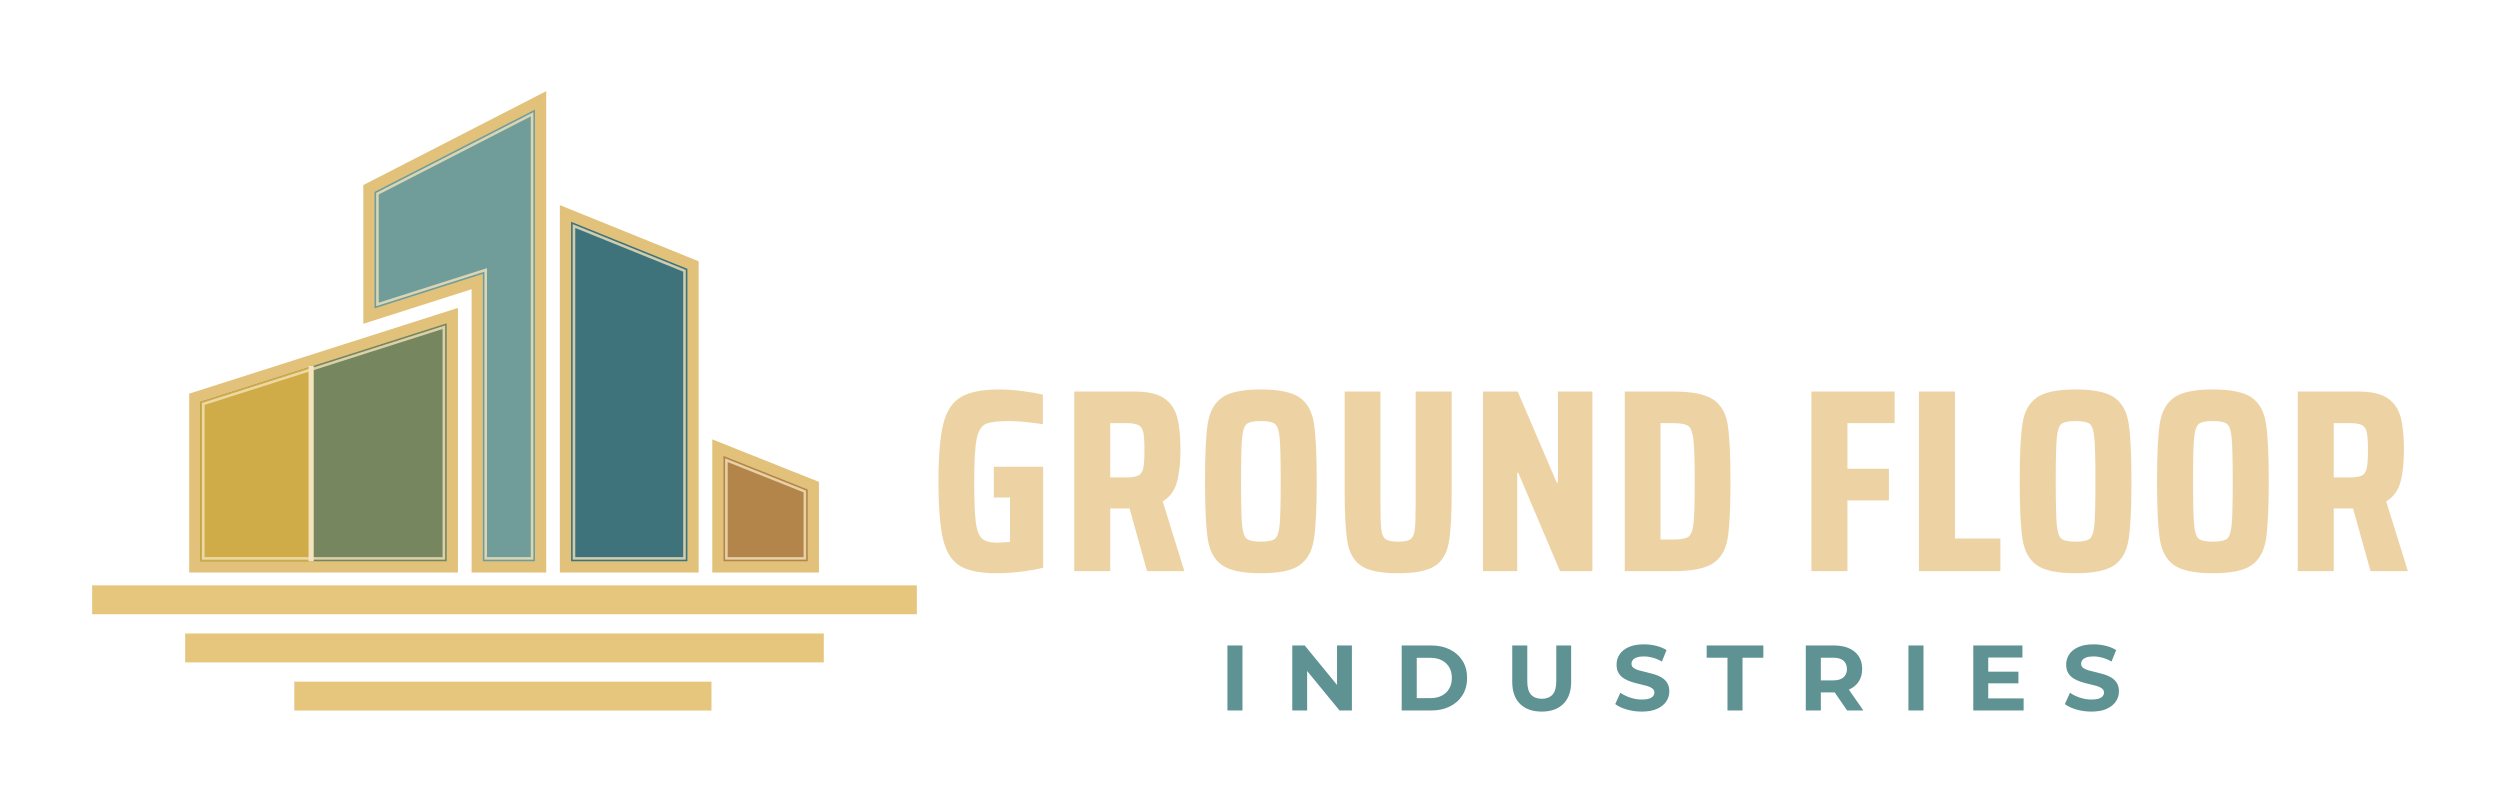
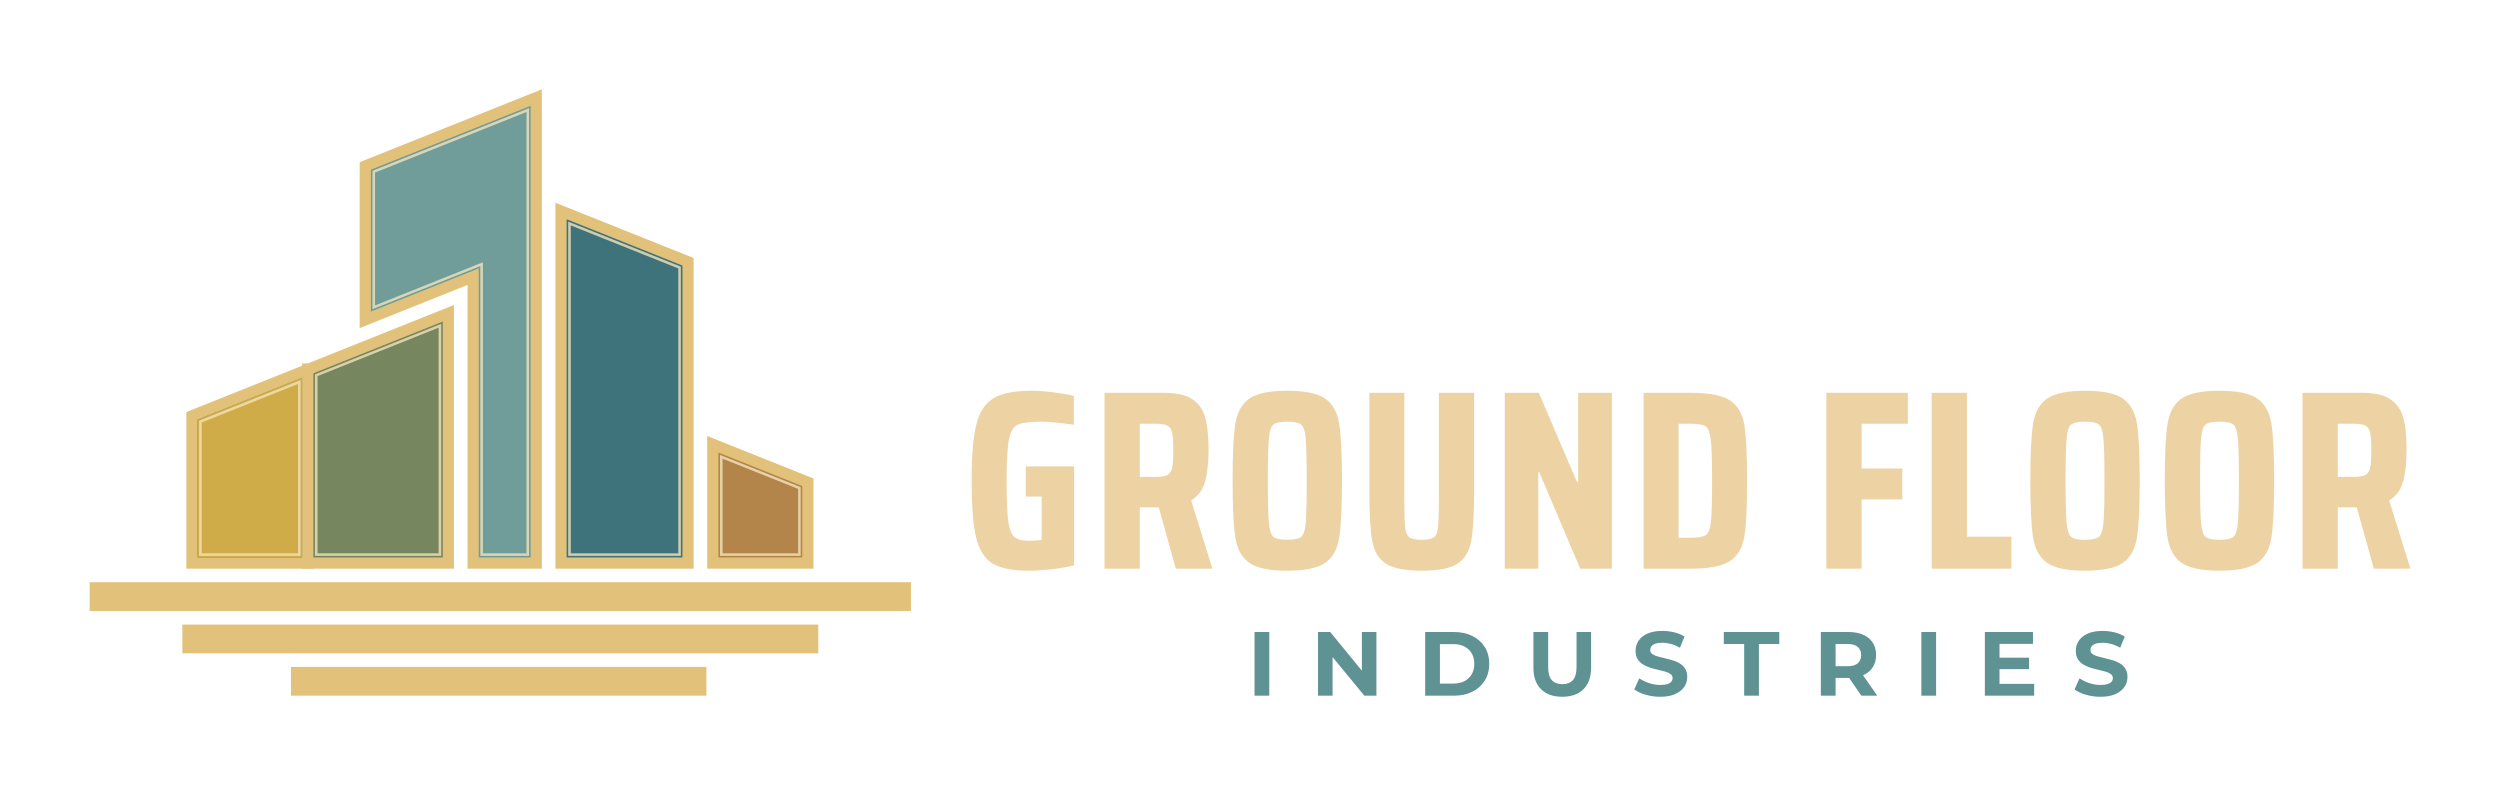
- <svg xmlns="http://www.w3.org/2000/svg" viewBox="0 0 657.5 211.0" width="658" height="211" role="img" aria-label="Ground Floor Industries">
-   <g transform="translate(24,24) scale(0.8446)">
-     <polygon points="86.25,30.32 86.25,70.09 120.00,59.32 120.00,148.25 139.75,148.25 139.75,2.86" fill="#709D9A" stroke="#E2C27A" stroke-width="3.5" stroke-linejoin="miter" />
-     <polygon points="88.90,31.94 88.90,66.46 122.65,55.69 122.65,145.60 137.10,145.60 137.10,7.20" fill="none" stroke="#F4E3BC" stroke-width="0.8" stroke-opacity="0.8" stroke-linejoin="miter" />
-     <polygon points="147.50,38.10 147.50,148.25 187.25,148.25 187.25,54.18" fill="#3F737B" stroke="#E2C27A" stroke-width="3.5" stroke-linejoin="miter" />
-     <polygon points="150.15,42.03 150.15,145.60 184.60,145.60 184.60,55.97" fill="none" stroke="#F4E3BC" stroke-width="0.8" stroke-opacity="0.8" stroke-linejoin="miter" />
-     <polygon points="195.00,111.08 195.00,148.25 224.75,148.25 224.75,122.94" fill="#B3854A" stroke="#E2C27A" stroke-width="3.5" stroke-linejoin="miter" />
-     <polygon points="197.65,114.99 197.65,145.60 222.10,145.60 222.10,124.73" fill="none" stroke="#F4E3BC" stroke-width="0.8" stroke-opacity="0.8" stroke-linejoin="miter" />
-     <polygon points="32.00,95.53 32.00,148.25 112.25,148.25 112.25,69.93" fill="#76865E" stroke="#E2C27A" stroke-width="3.5" stroke-linejoin="miter" />
-     <polygon points="33.75,146.50 68.25,146.50 68.25,85.80 33.75,96.81" fill="#D0AC48" />
-     <polygon points="34.65,97.46 34.65,145.60 109.60,145.60 109.60,73.56" fill="none" stroke="#F4E3BC" stroke-width="0.8" stroke-opacity="0.8" stroke-linejoin="miter" />
-     <line x1="68.25" y1="85.63" x2="68.25" y2="146.50" stroke="#F4E3BC" stroke-width="1.6" />
-     <rect x="0" y="154" width="257" height="9" fill="#E6C57C" />
-     <rect x="29" y="169" width="199" height="9" fill="#E6C57C" />
-     <rect x="63" y="184" width="130" height="9" fill="#E6C57C" />
+ <svg xmlns="http://www.w3.org/2000/svg" viewBox="0 0 671.8 211.0" width="672" height="211" role="img" aria-label="Ground Floor Industries">
+   <g transform="translate(24,24) scale(0.859)">
+     <polygon points="86.25,23.98 86.25,72.14 120.00,58.64 120.00,148.25 139.75,148.25 139.75,2.58" fill="#709D9A" stroke="#E2C27A" stroke-width="3.5" stroke-linejoin="miter" />
+     <polygon points="88.90,25.78 88.90,68.22 122.65,54.72 122.65,145.60 137.10,145.60 137.10,6.50" fill="none" stroke="#F4E3BC" stroke-width="0.8" stroke-opacity="0.8" stroke-linejoin="miter" />
+     <polygon points="147.50,38.08 147.50,148.25 187.25,148.25 187.25,53.98" fill="#3F737B" stroke="#E2C27A" stroke-width="3.5" stroke-linejoin="miter" />
+     <polygon points="150.15,42.00 150.15,145.60 184.60,145.60 184.60,55.78" fill="none" stroke="#F4E3BC" stroke-width="0.8" stroke-opacity="0.8" stroke-linejoin="miter" />
+     <polygon points="195.00,111.08 195.00,148.25 224.75,148.25 224.75,122.98" fill="#B3854A" stroke="#E2C27A" stroke-width="3.5" stroke-linejoin="miter" />
+     <polygon points="197.65,115.00 197.65,145.60 222.10,145.60 222.10,124.78" fill="none" stroke="#F4E3BC" stroke-width="0.8" stroke-opacity="0.8" stroke-linejoin="miter" />
+     <polygon points="32.00,102.18 32.00,148.25 112.25,148.25 112.25,70.08" fill="#76865E" stroke="#E2C27A" stroke-width="3.5" stroke-linejoin="miter" />
+     <polygon points="33.75,103.37 33.75,146.50 66.50,146.50 66.50,90.27" fill="#D0AC48" />
+     <line x1="68.25" y1="85.80" x2="68.25" y2="150.00" stroke="#E2C27A" stroke-width="3.5" />
+     <polygon points="34.65,103.98 34.65,145.60 65.60,145.60 65.60,91.60" fill="none" stroke="#F4E3BC" stroke-width="0.8" stroke-opacity="0.8" stroke-linejoin="miter" />
+     <polygon points="109.60,145.60 109.60,74.00 70.90,89.48 70.90,145.60" fill="none" stroke="#F4E3BC" stroke-width="0.8" stroke-opacity="0.8" stroke-linejoin="miter" />
+     <rect x="0" y="154.25" width="257" height="9.0" fill="#E2C27A" />
+     <rect x="29" y="167.5" width="199" height="9.0" fill="#E2C27A" />
+     <rect x="63" y="180.75" width="130" height="9.0" fill="#E2C27A" />
  </g>
  <g transform="translate(24,24)">
-     <path d="M237.323 106.95V98.842H250.308V125.432Q247.903 126.05 244.468 126.462Q241.033 126.875 238.078 126.875Q231.551 126.875 228.356 124.917Q225.162 122.958 223.959 117.908Q222.757 112.859 222.757 102.69Q222.757 92.59 224.028 87.54Q225.299 82.49 228.666 80.498Q232.032 78.505 238.765 78.505Q241.514 78.505 244.743 78.918Q247.972 79.33 250.239 79.879V87.643Q244.331 86.819 241.651 86.819Q236.979 86.819 235.227 87.575Q233.475 88.33 232.822 91.457Q232.17 94.583 232.17 102.69Q232.17 110.248 232.582 113.443Q232.994 116.637 234.196 117.737Q235.399 118.836 238.284 118.836Q238.903 118.836 241.582 118.63V106.95Z M277.653 126.325 273.05 109.835H267.966V126.325H258.484V79.055H274.424Q279.508 79.055 282.085 80.773Q284.661 82.49 285.554 85.72Q286.448 88.949 286.448 94.377Q286.448 99.53 285.52 102.896Q284.593 106.263 281.776 107.98L287.478 126.325ZM276.966 94.445Q276.966 91.147 276.657 89.773Q276.348 88.399 275.386 87.884Q274.424 87.368 272.157 87.368H267.966V101.659H272.157Q274.424 101.659 275.386 101.144Q276.348 100.629 276.657 99.22Q276.966 97.812 276.966 94.445Z M292.906 102.69Q292.906 91.903 293.662 87.3Q294.418 82.696 297.441 80.601Q300.464 78.505 307.609 78.505Q314.755 78.505 317.778 80.601Q320.801 82.696 321.557 87.3Q322.312 91.903 322.312 102.69Q322.312 113.408 321.557 118.046Q320.801 122.684 317.778 124.779Q314.755 126.875 307.609 126.875Q300.464 126.875 297.441 124.779Q294.418 122.684 293.662 118.046Q292.906 113.408 292.906 102.69ZM312.831 102.69Q312.831 94.239 312.556 91.285Q312.281 88.33 311.319 87.575Q310.357 86.819 307.609 86.819Q304.861 86.819 303.899 87.575Q302.937 88.33 302.662 91.285Q302.388 94.239 302.388 102.69Q302.388 111.141 302.662 114.095Q302.937 117.05 303.899 117.805Q304.861 118.561 307.609 118.561Q310.357 118.561 311.319 117.805Q312.281 117.05 312.556 114.095Q312.831 111.141 312.831 102.69Z M357.834 79.055V105.37Q357.834 114.714 357.043 118.939Q356.253 123.165 353.333 125.02Q350.413 126.875 343.749 126.875Q337.084 126.875 334.164 125.02Q331.244 123.165 330.454 118.939Q329.664 114.714 329.664 105.37V79.055H339.077V108.53Q339.077 113.546 339.317 115.435Q339.558 117.324 340.485 117.943Q341.413 118.561 343.749 118.561Q346.085 118.561 346.978 117.943Q347.871 117.324 348.112 115.469Q348.352 113.614 348.352 108.53V79.055Z M386.347 126.325 375.354 100.423H375.079V126.325H366.078V79.055H375.216L385.454 102.965H385.797V79.055H394.866V126.325Z M403.386 79.055H416.165Q423.448 79.055 426.574 81.082Q429.7 83.109 430.456 87.609Q431.212 92.109 431.212 102.69Q431.212 113.271 430.456 117.771Q429.7 122.271 426.574 124.298Q423.448 126.325 416.165 126.325H403.386ZM416.028 118.012Q419.051 118.012 420.116 117.29Q421.181 116.569 421.49 113.683Q421.799 110.797 421.799 102.69Q421.799 94.651 421.456 91.731Q421.112 88.811 420.082 88.09Q419.051 87.368 416.028 87.368H412.799V118.012Z  M452.511 126.325V79.055H474.428V87.368H461.992V99.392H472.917V107.706H461.992V126.325Z M480.818 126.325V79.055H490.3V117.737H502.254V126.325Z M507.339 102.69Q507.339 91.903 508.094 87.3Q508.85 82.696 511.873 80.601Q514.896 78.505 522.042 78.505Q529.187 78.505 532.21 80.601Q535.233 82.696 535.989 87.3Q536.745 91.903 536.745 102.69Q536.745 113.408 535.989 118.046Q535.233 122.684 532.21 124.779Q529.187 126.875 522.042 126.875Q514.896 126.875 511.873 124.779Q508.85 122.684 508.094 118.046Q507.339 113.408 507.339 102.69ZM527.264 102.69Q527.264 94.239 526.989 91.285Q526.714 88.33 525.752 87.575Q524.79 86.819 522.042 86.819Q519.294 86.819 518.332 87.575Q517.37 88.33 517.095 91.285Q516.82 94.239 516.82 102.69Q516.82 111.141 517.095 114.095Q517.37 117.05 518.332 117.805Q519.294 118.561 522.042 118.561Q524.79 118.561 525.752 117.805Q526.714 117.05 526.989 114.095Q527.264 111.141 527.264 102.69Z M543.478 102.69Q543.478 91.903 544.234 87.3Q544.99 82.696 548.013 80.601Q551.036 78.505 558.181 78.505Q565.327 78.505 568.35 80.601Q571.373 82.696 572.129 87.3Q572.885 91.903 572.885 102.69Q572.885 113.408 572.129 118.046Q571.373 122.684 568.35 124.779Q565.327 126.875 558.181 126.875Q551.036 126.875 548.013 124.779Q544.99 122.684 544.234 118.046Q543.478 113.408 543.478 102.69ZM563.403 102.69Q563.403 94.239 563.128 91.285Q562.853 88.33 561.892 87.575Q560.93 86.819 558.181 86.819Q555.433 86.819 554.471 87.575Q553.509 88.33 553.235 91.285Q552.96 94.239 552.96 102.69Q552.96 111.141 553.235 114.095Q553.509 117.05 554.471 117.805Q555.433 118.561 558.181 118.561Q560.93 118.561 561.892 117.805Q562.853 117.05 563.128 114.095Q563.403 111.141 563.403 102.69Z M599.68 126.325 595.077 109.835H589.992V126.325H580.511V79.055H596.451Q601.535 79.055 604.112 80.773Q606.688 82.49 607.581 85.72Q608.475 88.949 608.475 94.377Q608.475 99.53 607.547 102.896Q606.619 106.263 603.802 107.98L609.505 126.325ZM598.993 94.445Q598.993 91.147 598.684 89.773Q598.375 88.399 597.413 87.884Q596.451 87.368 594.184 87.368H589.992V101.659H594.184Q596.451 101.659 597.413 101.144Q598.375 100.629 598.684 99.22Q598.993 97.812 598.993 94.445Z" fill="#EDD3A4" />
-     <path d="M298.808 163.0V145.885H302.769V163.0Z M315.874 163.0V145.885H319.15L327.659 156.276V145.885H331.571V163.0H328.319L319.786 152.609V163.0Z M344.676 163.0V145.885H352.451Q355.238 145.885 357.365 146.949Q359.493 148.012 360.691 149.919Q361.889 151.826 361.889 154.442Q361.889 157.034 360.691 158.954Q359.493 160.873 357.365 161.936Q355.238 163.0 352.451 163.0ZM348.637 159.748H352.255Q353.967 159.748 355.226 159.1Q356.485 158.452 357.182 157.254Q357.879 156.056 357.879 154.442Q357.879 152.804 357.182 151.619Q356.485 150.433 355.226 149.785Q353.967 149.137 352.255 149.137H348.637Z M381.522 163.293Q377.879 163.293 375.825 161.264Q373.771 159.235 373.771 155.469V145.885H377.732V155.323Q377.732 157.768 378.735 158.844Q379.737 159.919 381.546 159.919Q383.356 159.919 384.358 158.844Q385.361 157.768 385.361 155.323V145.885H389.273V155.469Q389.273 159.235 387.219 161.264Q385.165 163.293 381.522 163.293Z M407.855 163.293Q405.801 163.293 403.918 162.743Q402.036 162.193 400.886 161.313L402.231 158.33Q403.331 159.112 404.835 159.614Q406.339 160.115 407.879 160.115Q409.053 160.115 409.774 159.883Q410.495 159.65 410.838 159.235Q411.18 158.819 411.18 158.281Q411.18 157.597 410.642 157.193Q410.104 156.79 409.224 156.533Q408.344 156.276 407.28 156.044Q406.216 155.812 405.153 155.469Q404.089 155.127 403.209 154.589Q402.329 154.051 401.779 153.171Q401.229 152.291 401.229 150.922Q401.229 149.455 402.023 148.244Q402.818 147.034 404.419 146.313Q406.021 145.592 408.441 145.592Q410.055 145.592 411.62 145.971Q413.185 146.35 414.383 147.108L413.16 150.115Q411.962 149.43 410.764 149.1Q409.566 148.77 408.417 148.77Q407.268 148.77 406.534 149.039Q405.801 149.308 405.483 149.736Q405.165 150.164 405.165 150.726Q405.165 151.386 405.703 151.79Q406.241 152.193 407.121 152.438Q408.001 152.682 409.065 152.927Q410.128 153.171 411.192 153.489Q412.256 153.807 413.136 154.345Q414.016 154.883 414.566 155.763Q415.116 156.643 415.116 157.988Q415.116 159.43 414.309 160.628Q413.503 161.826 411.901 162.56Q410.3 163.293 407.855 163.293Z M430.422 163.0V149.112H424.945V145.885H439.86V149.112H434.383V163.0Z M451.033 163.0V145.885H458.344Q461.914 145.885 463.894 147.535Q465.874 149.186 465.874 152.095Q465.874 154.002 464.97 155.384Q464.065 156.765 462.403 157.499Q462.378 157.499 462.378 157.523L466.192 163.0H461.914L458.637 158.232Q458.539 158.232 458.442 158.232H454.994V163.0ZM454.994 155.078H458.222Q460.055 155.078 460.96 154.284Q461.865 153.489 461.865 152.095Q461.865 150.677 460.96 149.895Q460.055 149.112 458.222 149.112H454.994Z M478.051 163.0V145.885H482.011V163.0Z M495.117 163.0V145.885H508.051V149.064H499.053V152.78H506.999V155.861H499.053V159.822H508.369V163.0Z M526.193 163.293Q524.139 163.293 522.256 162.743Q520.374 162.193 519.224 161.313L520.569 158.33Q521.669 159.112 523.173 159.614Q524.677 160.115 526.217 160.115Q527.391 160.115 528.112 159.883Q528.833 159.65 529.176 159.235Q529.518 158.819 529.518 158.281Q529.518 157.597 528.98 157.193Q528.442 156.79 527.562 156.533Q526.682 156.276 525.618 156.044Q524.554 155.812 523.491 155.469Q522.427 155.127 521.547 154.589Q520.667 154.051 520.117 153.171Q519.567 152.291 519.567 150.922Q519.567 149.455 520.361 148.244Q521.156 147.034 522.757 146.313Q524.359 145.592 526.779 145.592Q528.393 145.592 529.958 145.971Q531.523 146.35 532.721 147.108L531.498 150.115Q530.3 149.43 529.102 149.1Q527.904 148.77 526.755 148.77Q525.606 148.77 524.872 149.039Q524.139 149.308 523.821 149.736Q523.503 150.164 523.503 150.726Q523.503 151.386 524.041 151.79Q524.579 152.193 525.459 152.438Q526.339 152.682 527.403 152.927Q528.466 153.171 529.53 153.489Q530.594 153.807 531.474 154.345Q532.354 154.883 532.904 155.763Q533.454 156.643 533.454 157.988Q533.454 159.43 532.647 160.628Q531.841 161.826 530.239 162.56Q528.638 163.293 526.193 163.293Z" fill="#5E9293" />
+     <path d="M251.635 109.479V101.371H264.621V127.961Q262.216 128.579 258.781 128.991Q255.345 129.403 252.391 129.403Q245.864 129.403 242.669 127.445Q239.474 125.487 238.272 120.437Q237.069 115.387 237.069 105.219Q237.069 95.119 238.341 90.069Q239.612 85.019 242.978 83.027Q246.345 81.034 253.078 81.034Q255.826 81.034 259.055 81.446Q262.285 81.859 264.552 82.408V90.172Q258.643 89.348 255.964 89.348Q251.292 89.348 249.54 90.103Q247.788 90.859 247.135 93.985Q246.482 97.111 246.482 105.219Q246.482 112.776 246.894 115.971Q247.307 119.166 248.509 120.265Q249.711 121.365 252.597 121.365Q253.215 121.365 255.895 121.159V109.479Z M291.966 128.854 287.363 112.364H282.278V128.854H272.797V81.584H288.737Q293.821 81.584 296.397 83.301Q298.974 85.019 299.867 88.248Q300.76 91.477 300.76 96.905Q300.76 102.058 299.833 105.425Q298.905 108.791 296.088 110.509L301.791 128.854ZM291.279 96.974Q291.279 93.676 290.97 92.302Q290.66 90.928 289.699 90.413Q288.737 89.897 286.469 89.897H282.278V104.188H286.469Q288.737 104.188 289.699 103.673Q290.66 103.158 290.97 101.749Q291.279 100.341 291.279 96.974Z M307.219 105.219Q307.219 94.432 307.974 89.829Q308.73 85.225 311.753 83.13Q314.776 81.034 321.922 81.034Q329.067 81.034 332.09 83.13Q335.113 85.225 335.869 89.829Q336.625 94.432 336.625 105.219Q336.625 115.937 335.869 120.575Q335.113 125.212 332.09 127.308Q329.067 129.403 321.922 129.403Q314.776 129.403 311.753 127.308Q308.73 125.212 307.974 120.575Q307.219 115.937 307.219 105.219ZM327.144 105.219Q327.144 96.768 326.869 93.813Q326.594 90.859 325.632 90.103Q324.67 89.348 321.922 89.348Q319.174 89.348 318.212 90.103Q317.25 90.859 316.975 93.813Q316.7 96.768 316.7 105.219Q316.7 113.67 316.975 116.624Q317.25 119.578 318.212 120.334Q319.174 121.09 321.922 121.09Q324.67 121.09 325.632 120.334Q326.594 119.578 326.869 116.624Q327.144 113.67 327.144 105.219Z M372.146 81.584V107.898Q372.146 117.242 371.356 121.468Q370.566 125.693 367.646 127.548Q364.726 129.403 358.061 129.403Q351.397 129.403 348.477 127.548Q345.557 125.693 344.767 121.468Q343.977 117.242 343.977 107.898V81.584H353.389V111.059Q353.389 116.074 353.63 117.964Q353.87 119.853 354.798 120.472Q355.725 121.09 358.061 121.09Q360.397 121.09 361.291 120.472Q362.184 119.853 362.424 117.998Q362.665 116.143 362.665 111.059V81.584Z M400.659 128.854 389.666 102.951H389.392V128.854H380.391V81.584H389.529L399.766 105.494H400.11V81.584H409.179V128.854Z M417.699 81.584H430.478Q437.761 81.584 440.887 83.611Q444.013 85.637 444.769 90.138Q445.525 94.638 445.525 105.219Q445.525 115.8 444.769 120.3Q444.013 124.8 440.887 126.827Q437.761 128.854 430.478 128.854H417.699ZM430.341 120.54Q433.364 120.54 434.429 119.819Q435.494 119.097 435.803 116.212Q436.112 113.326 436.112 105.219Q436.112 97.18 435.768 94.26Q435.425 91.34 434.394 90.619Q433.364 89.897 430.341 89.897H427.111V120.54Z  M466.824 128.854V81.584H488.741V89.897H476.305V101.921H487.229V110.234H476.305V128.854Z M495.131 128.854V81.584H504.612V120.265H516.567V128.854Z M521.651 105.219Q521.651 94.432 522.407 89.829Q523.163 85.225 526.186 83.13Q529.209 81.034 536.354 81.034Q543.5 81.034 546.523 83.13Q549.546 85.225 550.302 89.829Q551.058 94.432 551.058 105.219Q551.058 115.937 550.302 120.575Q549.546 125.212 546.523 127.308Q543.5 129.403 536.354 129.403Q529.209 129.403 526.186 127.308Q523.163 125.212 522.407 120.575Q521.651 115.937 521.651 105.219ZM541.576 105.219Q541.576 96.768 541.301 93.813Q541.027 90.859 540.065 90.103Q539.103 89.348 536.354 89.348Q533.606 89.348 532.644 90.103Q531.682 90.859 531.408 93.813Q531.133 96.768 531.133 105.219Q531.133 113.67 531.408 116.624Q531.682 119.578 532.644 120.334Q533.606 121.09 536.354 121.09Q539.103 121.09 540.065 120.334Q541.027 119.578 541.301 116.624Q541.576 113.67 541.576 105.219Z M557.791 105.219Q557.791 94.432 558.547 89.829Q559.302 85.225 562.326 83.13Q565.349 81.034 572.494 81.034Q579.64 81.034 582.663 83.13Q585.686 85.225 586.441 89.829Q587.197 94.432 587.197 105.219Q587.197 115.937 586.441 120.575Q585.686 125.212 582.663 127.308Q579.64 129.403 572.494 129.403Q565.349 129.403 562.326 127.308Q559.302 125.212 558.547 120.575Q557.791 115.937 557.791 105.219ZM577.716 105.219Q577.716 96.768 577.441 93.813Q577.166 90.859 576.204 90.103Q575.242 89.348 572.494 89.348Q569.746 89.348 568.784 90.103Q567.822 90.859 567.547 93.813Q567.272 96.768 567.272 105.219Q567.272 113.67 567.547 116.624Q567.822 119.578 568.784 120.334Q569.746 121.09 572.494 121.09Q575.242 121.09 576.204 120.334Q577.166 119.578 577.441 116.624Q577.716 113.67 577.716 105.219Z M613.993 128.854 609.389 112.364H604.305V128.854H594.824V81.584H610.764Q615.848 81.584 618.424 83.301Q621.001 85.019 621.894 88.248Q622.787 91.477 622.787 96.905Q622.787 102.058 621.86 105.425Q620.932 108.791 618.115 110.509L623.818 128.854ZM613.306 96.974Q613.306 93.676 612.996 92.302Q612.687 90.928 611.725 90.413Q610.764 89.897 608.496 89.897H604.305V104.188H608.496Q610.764 104.188 611.725 103.673Q612.687 103.158 612.996 101.749Q613.306 100.341 613.306 96.974Z" fill="#EDD3A4" />
+     <path d="M313.12 163.0V145.885H317.081V163.0Z M330.186 163.0V145.885H333.463L341.971 156.276V145.885H345.883V163.0H342.631L334.098 152.609V163.0Z M358.988 163.0V145.885H366.764Q369.551 145.885 371.678 146.949Q373.805 148.012 375.003 149.919Q376.201 151.826 376.201 154.442Q376.201 157.034 375.003 158.954Q373.805 160.873 371.678 161.936Q369.551 163.0 366.764 163.0ZM362.949 159.748H366.568Q368.279 159.748 369.539 159.1Q370.798 158.452 371.495 157.254Q372.191 156.056 372.191 154.442Q372.191 152.804 371.495 151.619Q370.798 150.433 369.539 149.785Q368.279 149.137 366.568 149.137H362.949Z M395.835 163.293Q392.192 163.293 390.138 161.264Q388.084 159.235 388.084 155.469V145.885H392.045V155.323Q392.045 157.768 393.047 158.844Q394.05 159.919 395.859 159.919Q397.668 159.919 398.671 158.844Q399.673 157.768 399.673 155.323V145.885H403.585V155.469Q403.585 159.235 401.531 161.264Q399.478 163.293 395.835 163.293Z M422.167 163.293Q420.113 163.293 418.231 162.743Q416.348 162.193 415.199 161.313L416.544 158.33Q417.644 159.112 419.148 159.614Q420.651 160.115 422.192 160.115Q423.365 160.115 424.087 159.883Q424.808 159.65 425.15 159.235Q425.492 158.819 425.492 158.281Q425.492 157.597 424.955 157.193Q424.417 156.79 423.536 156.533Q422.656 156.276 421.593 156.044Q420.529 155.812 419.466 155.469Q418.402 155.127 417.522 154.589Q416.642 154.051 416.091 153.171Q415.541 152.291 415.541 150.922Q415.541 149.455 416.336 148.244Q417.131 147.034 418.732 146.313Q420.334 145.592 422.754 145.592Q424.368 145.592 425.933 145.971Q427.497 146.35 428.695 147.108L427.473 150.115Q426.275 149.43 425.077 149.1Q423.879 148.77 422.73 148.77Q421.58 148.77 420.847 149.039Q420.113 149.308 419.796 149.736Q419.478 150.164 419.478 150.726Q419.478 151.386 420.016 151.79Q420.554 152.193 421.434 152.438Q422.314 152.682 423.378 152.927Q424.441 153.171 425.505 153.489Q426.568 153.807 427.448 154.345Q428.329 154.883 428.879 155.763Q429.429 156.643 429.429 157.988Q429.429 159.43 428.622 160.628Q427.815 161.826 426.214 162.56Q424.612 163.293 422.167 163.293Z M444.735 163.0V149.112H439.258V145.885H454.172V149.112H448.696V163.0Z M465.346 163.0V145.885H472.657Q476.226 145.885 478.207 147.535Q480.187 149.186 480.187 152.095Q480.187 154.002 479.282 155.384Q478.378 156.765 476.715 157.499Q476.691 157.499 476.691 157.523L480.505 163.0H476.226L472.95 158.232Q472.852 158.232 472.754 158.232H469.307V163.0ZM469.307 155.078H472.534Q474.368 155.078 475.273 154.284Q476.177 153.489 476.177 152.095Q476.177 150.677 475.273 149.895Q474.368 149.112 472.534 149.112H469.307Z M492.363 163.0V145.885H496.324V163.0Z M509.429 163.0V145.885H522.363V149.064H513.366V152.78H521.312V155.861H513.366V159.822H522.681V163.0Z M540.505 163.293Q538.451 163.293 536.569 162.743Q534.686 162.193 533.537 161.313L534.882 158.33Q535.982 159.112 537.486 159.614Q538.989 160.115 540.53 160.115Q541.703 160.115 542.425 159.883Q543.146 159.65 543.488 159.235Q543.83 158.819 543.83 158.281Q543.83 157.597 543.293 157.193Q542.755 156.79 541.874 156.533Q540.994 156.276 539.931 156.044Q538.867 155.812 537.804 155.469Q536.74 155.127 535.86 154.589Q534.98 154.051 534.429 153.171Q533.879 152.291 533.879 150.922Q533.879 149.455 534.674 148.244Q535.469 147.034 537.07 146.313Q538.672 145.592 541.092 145.592Q542.706 145.592 544.271 145.971Q545.835 146.35 547.033 147.108L545.811 150.115Q544.613 149.43 543.415 149.1Q542.217 148.77 541.068 148.77Q539.918 148.77 539.185 149.039Q538.451 149.308 538.134 149.736Q537.816 150.164 537.816 150.726Q537.816 151.386 538.354 151.79Q538.892 152.193 539.772 152.438Q540.652 152.682 541.716 152.927Q542.779 153.171 543.843 153.489Q544.906 153.807 545.786 154.345Q546.667 154.883 547.217 155.763Q547.767 156.643 547.767 157.988Q547.767 159.43 546.96 160.628Q546.153 161.826 544.552 162.56Q542.95 163.293 540.505 163.293Z" fill="#5E9293" />
  </g>
</svg>
